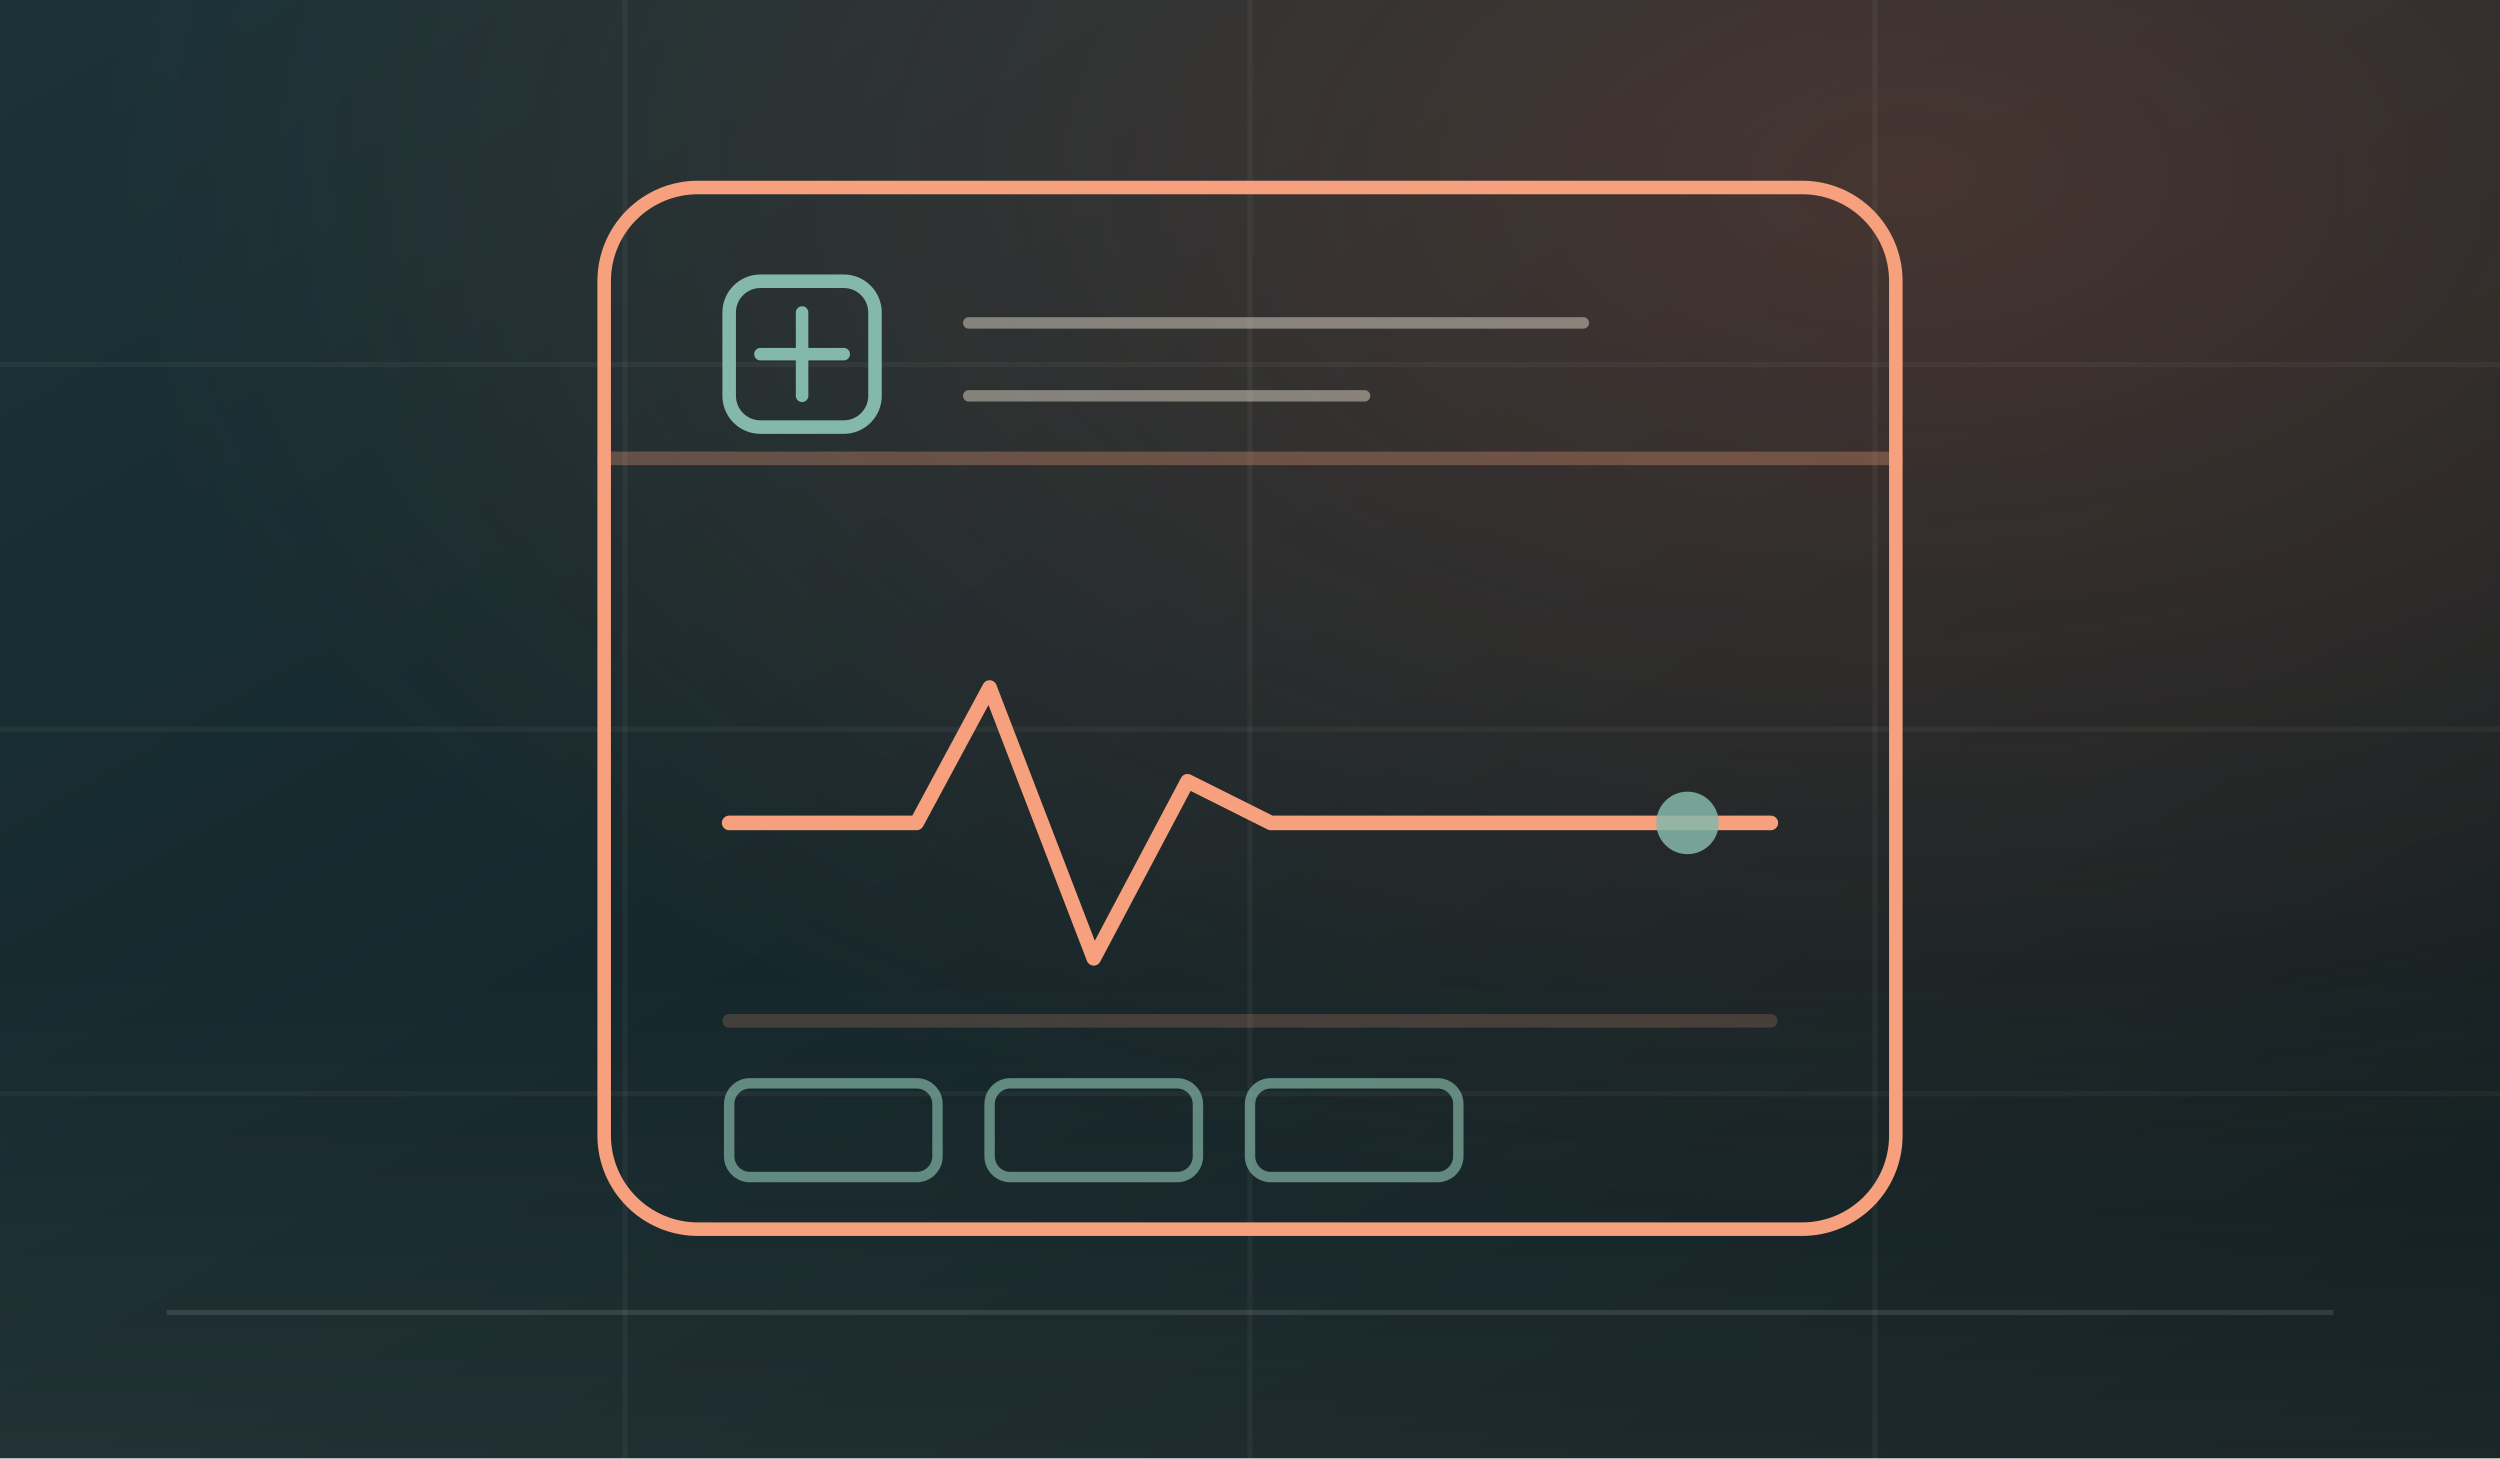
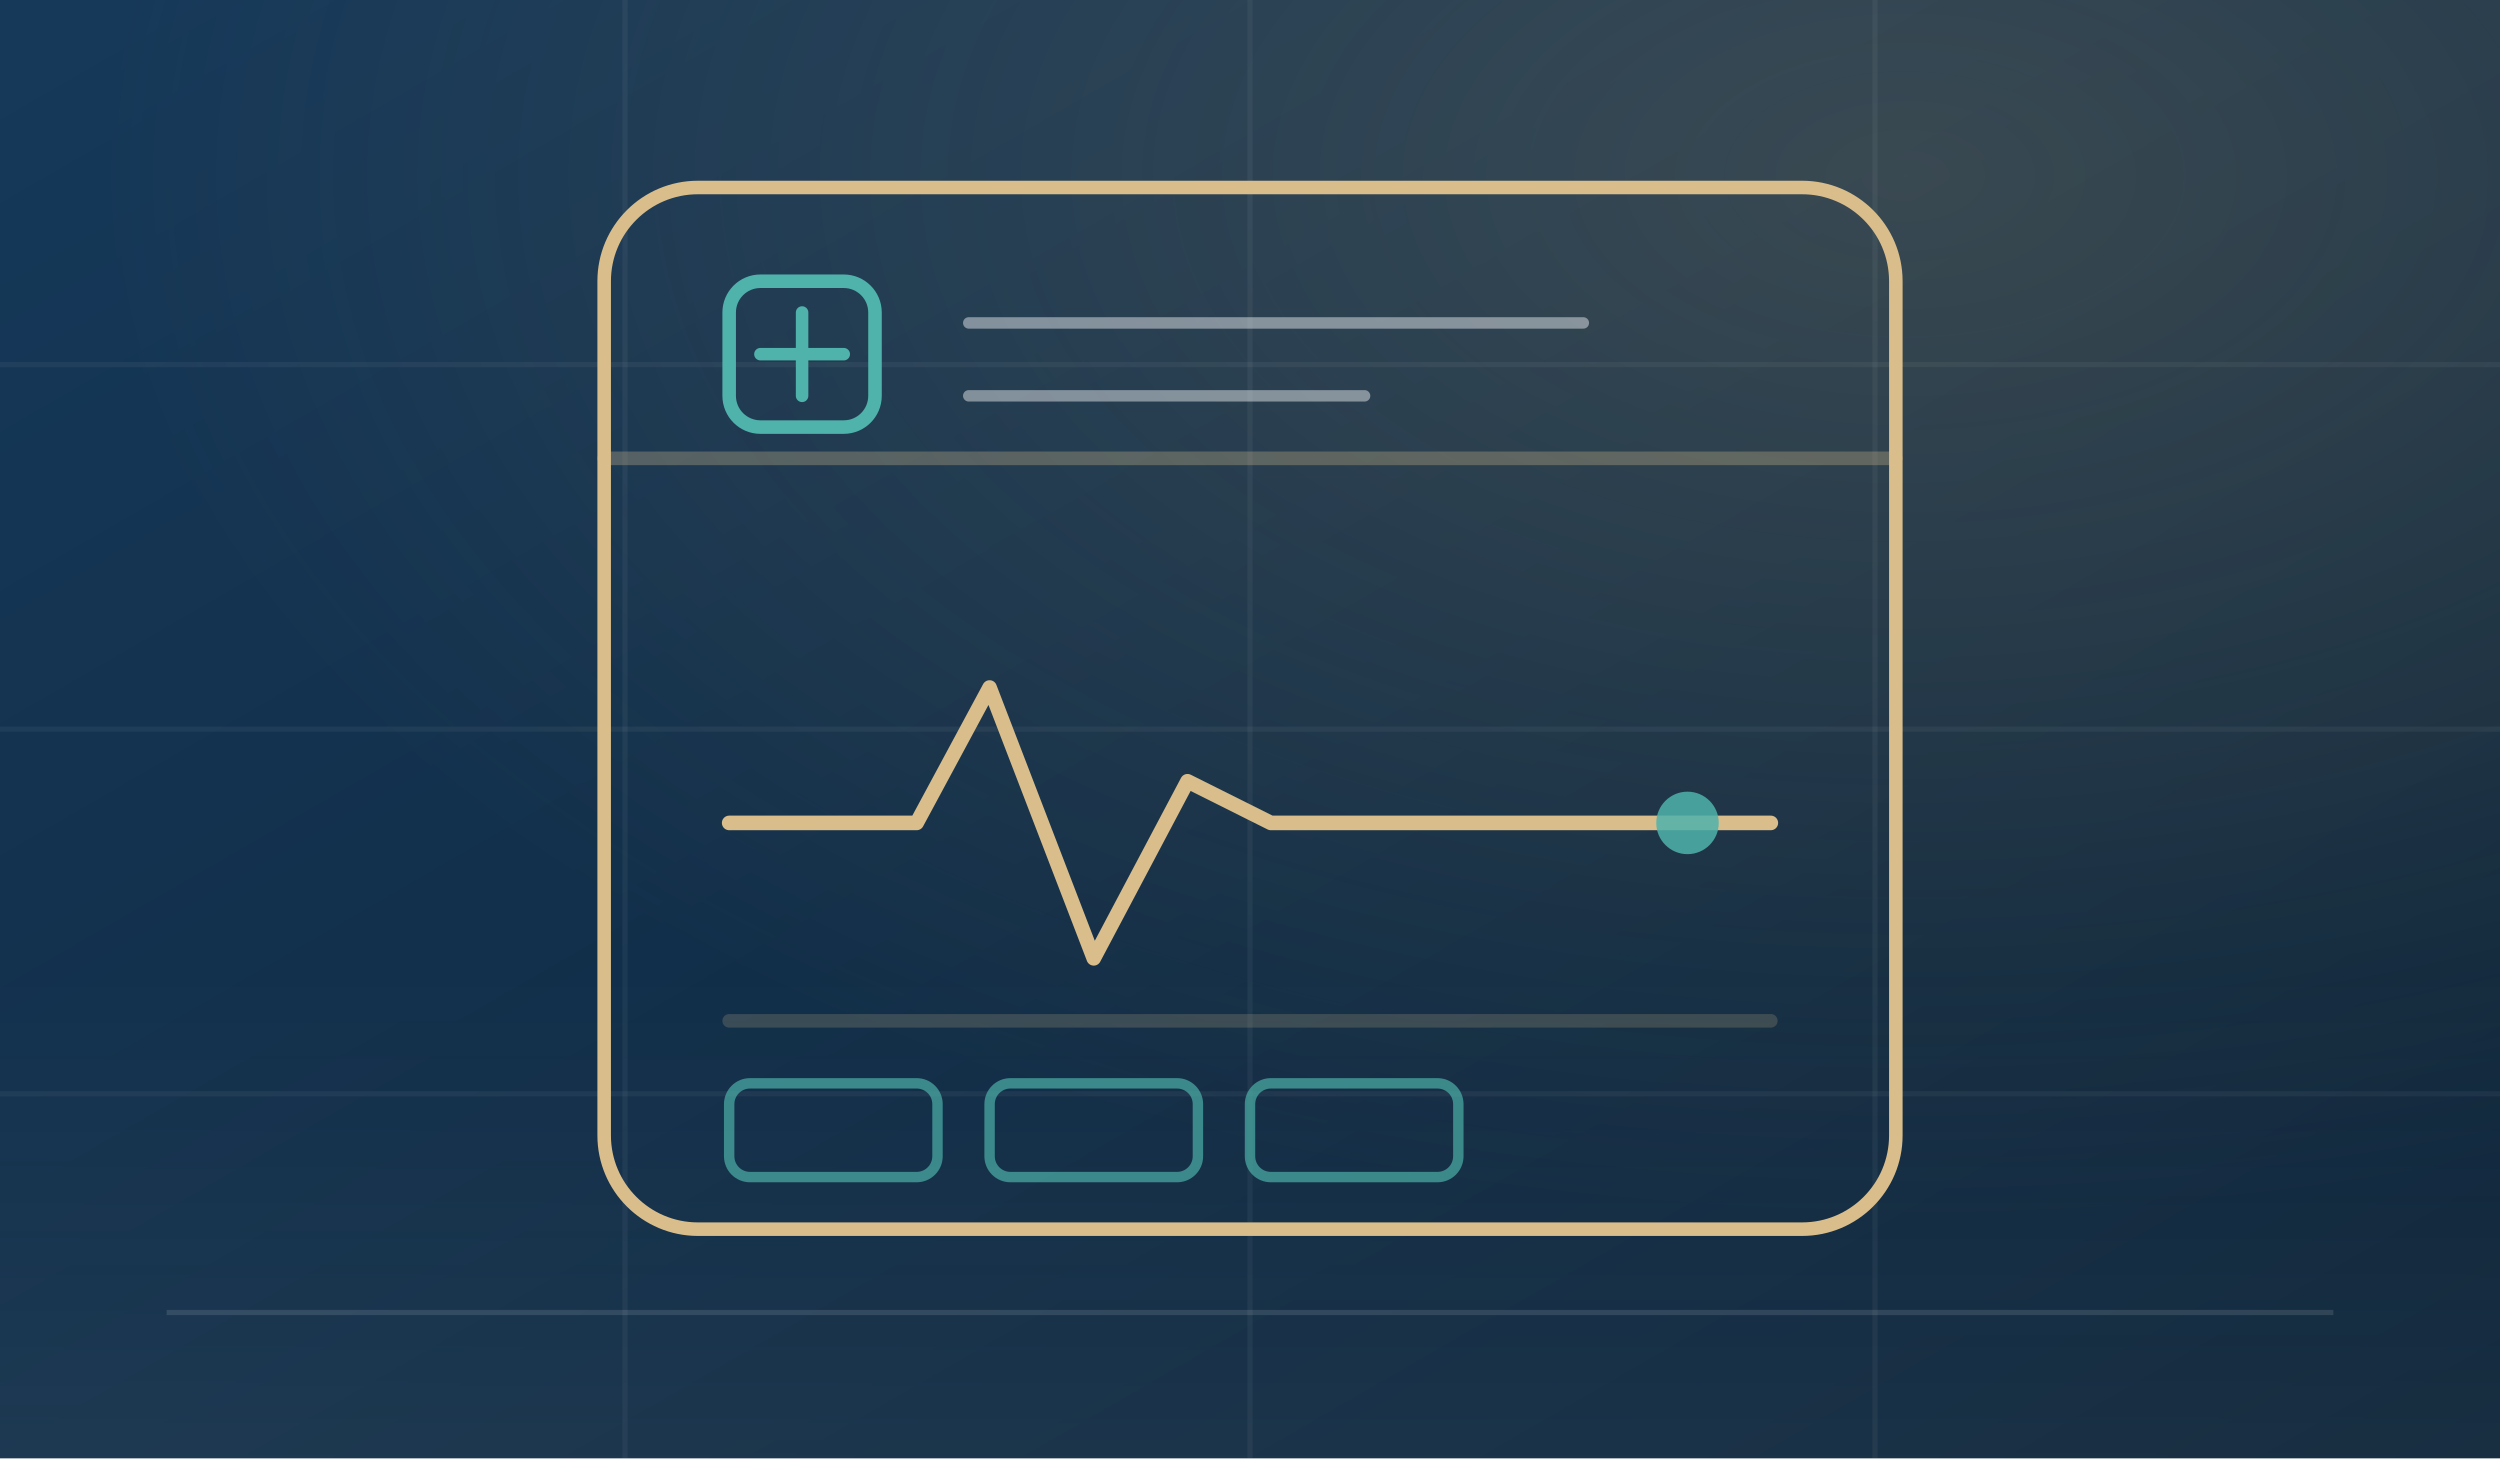
<svg xmlns="http://www.w3.org/2000/svg" viewBox="0 0 480 280" width="480" height="280" role="img" aria-label="Abstract illustration of an appointment card with a medical cross and a vital-sign line">
  <defs>
    <linearGradient id="bg" x1="0" y1="0" x2="1" y2="1">
-       <stop offset="0" stop-color="#1B3338" />
-       <stop offset="1" stop-color="#0F1B1E" />
+       <stop offset="0" stop-color="#16395A" />
+       <stop offset="1" stop-color="#0C2337" />
    </linearGradient>
    <radialGradient id="glow" cx="76%" cy="12%" r="72%">
-       <stop offset="0" stop-color="#F2613F" stop-opacity=".22" />
-       <stop offset="1" stop-color="#F2613F" stop-opacity="0" />
+       <stop offset="0" stop-color="#C6A46A" stop-opacity=".22" />
+       <stop offset="1" stop-color="#C6A46A" stop-opacity="0" />
    </radialGradient>
    <linearGradient id="floor" x1="0" y1="0" x2="0" y2="1">
-       <stop offset="0" stop-color="#EFE7D8" stop-opacity="0" />
-       <stop offset="1" stop-color="#EFE7D8" stop-opacity=".055" />
+       <stop offset="0" stop-color="#F5F7F8" stop-opacity="0" />
+       <stop offset="1" stop-color="#F5F7F8" stop-opacity=".055" />
    </linearGradient>
  </defs>
  <rect width="480" height="280" fill="url(#bg)" />
  <rect width="480" height="280" fill="url(#glow)" />
-   <g stroke="#EFE7D8" stroke-opacity=".05" stroke-width="1">
+   <g stroke="#F5F7F8" stroke-opacity=".05" stroke-width="1">
    <path d="M0 70H480M0 140H480M0 210H480" />
    <path d="M120 0V280M240 0V280M360 0V280" />
  </g>
  <rect x="0" y="186" width="480" height="94" fill="url(#floor)" />
  <g stroke-linecap="round" stroke-linejoin="round">
-     <g fill="none" stroke="#F7A07E" stroke-width="2.6">
+     <g fill="none" stroke="#D9BE8C" stroke-width="2.6">
      <rect x="116" y="36" width="248" height="200" rx="18" />
      <path d="M116 88h248" stroke-opacity=".3" />
      <path d="M140 196h200" stroke-opacity=".2" />
    </g>
-     <g fill="none" stroke="#84B8A8" stroke-width="2.6">
+     <g fill="none" stroke="#4FB3AB" stroke-width="2.6">
      <rect x="140" y="54" width="28" height="28" rx="6" />
      <path d="M154 60v16M146 68h16" stroke-width="2.4" />
    </g>
-     <g fill="none" stroke="#EFE7D8" stroke-width="2.2" stroke-opacity=".45">
+     <g fill="none" stroke="#F5F7F8" stroke-width="2.2" stroke-opacity=".45">
      <path d="M186 62h118M186 76h76" />
    </g>
-     <polyline points="140,158 176,158 190,132 210,184 228,150 244,158 340,158" fill="none" stroke="#F7A07E" stroke-width="2.8" />
-     <g fill="none" stroke="#84B8A8" stroke-width="2" stroke-opacity=".68">
+     <polyline points="140,158 176,158 190,132 210,184 228,150 244,158 340,158" fill="none" stroke="#D9BE8C" stroke-width="2.8" />
+     <g fill="none" stroke="#4FB3AB" stroke-width="2" stroke-opacity=".68">
      <rect x="140" y="208" width="40" height="18" rx="4" />
      <rect x="190" y="208" width="40" height="18" rx="4" />
      <rect x="240" y="208" width="40" height="18" rx="4" />
    </g>
-     <circle cx="324" cy="158" r="6" fill="#84B8A8" fill-opacity=".85" stroke="none" />
+     <circle cx="324" cy="158" r="6" fill="#4FB3AB" fill-opacity=".85" stroke="none" />
  </g>
-   <path d="M32 252H448" stroke="#EFE7D8" stroke-opacity=".12" stroke-width="1" />
+   <path d="M32 252H448" stroke="#F5F7F8" stroke-opacity=".12" stroke-width="1" />
</svg>
